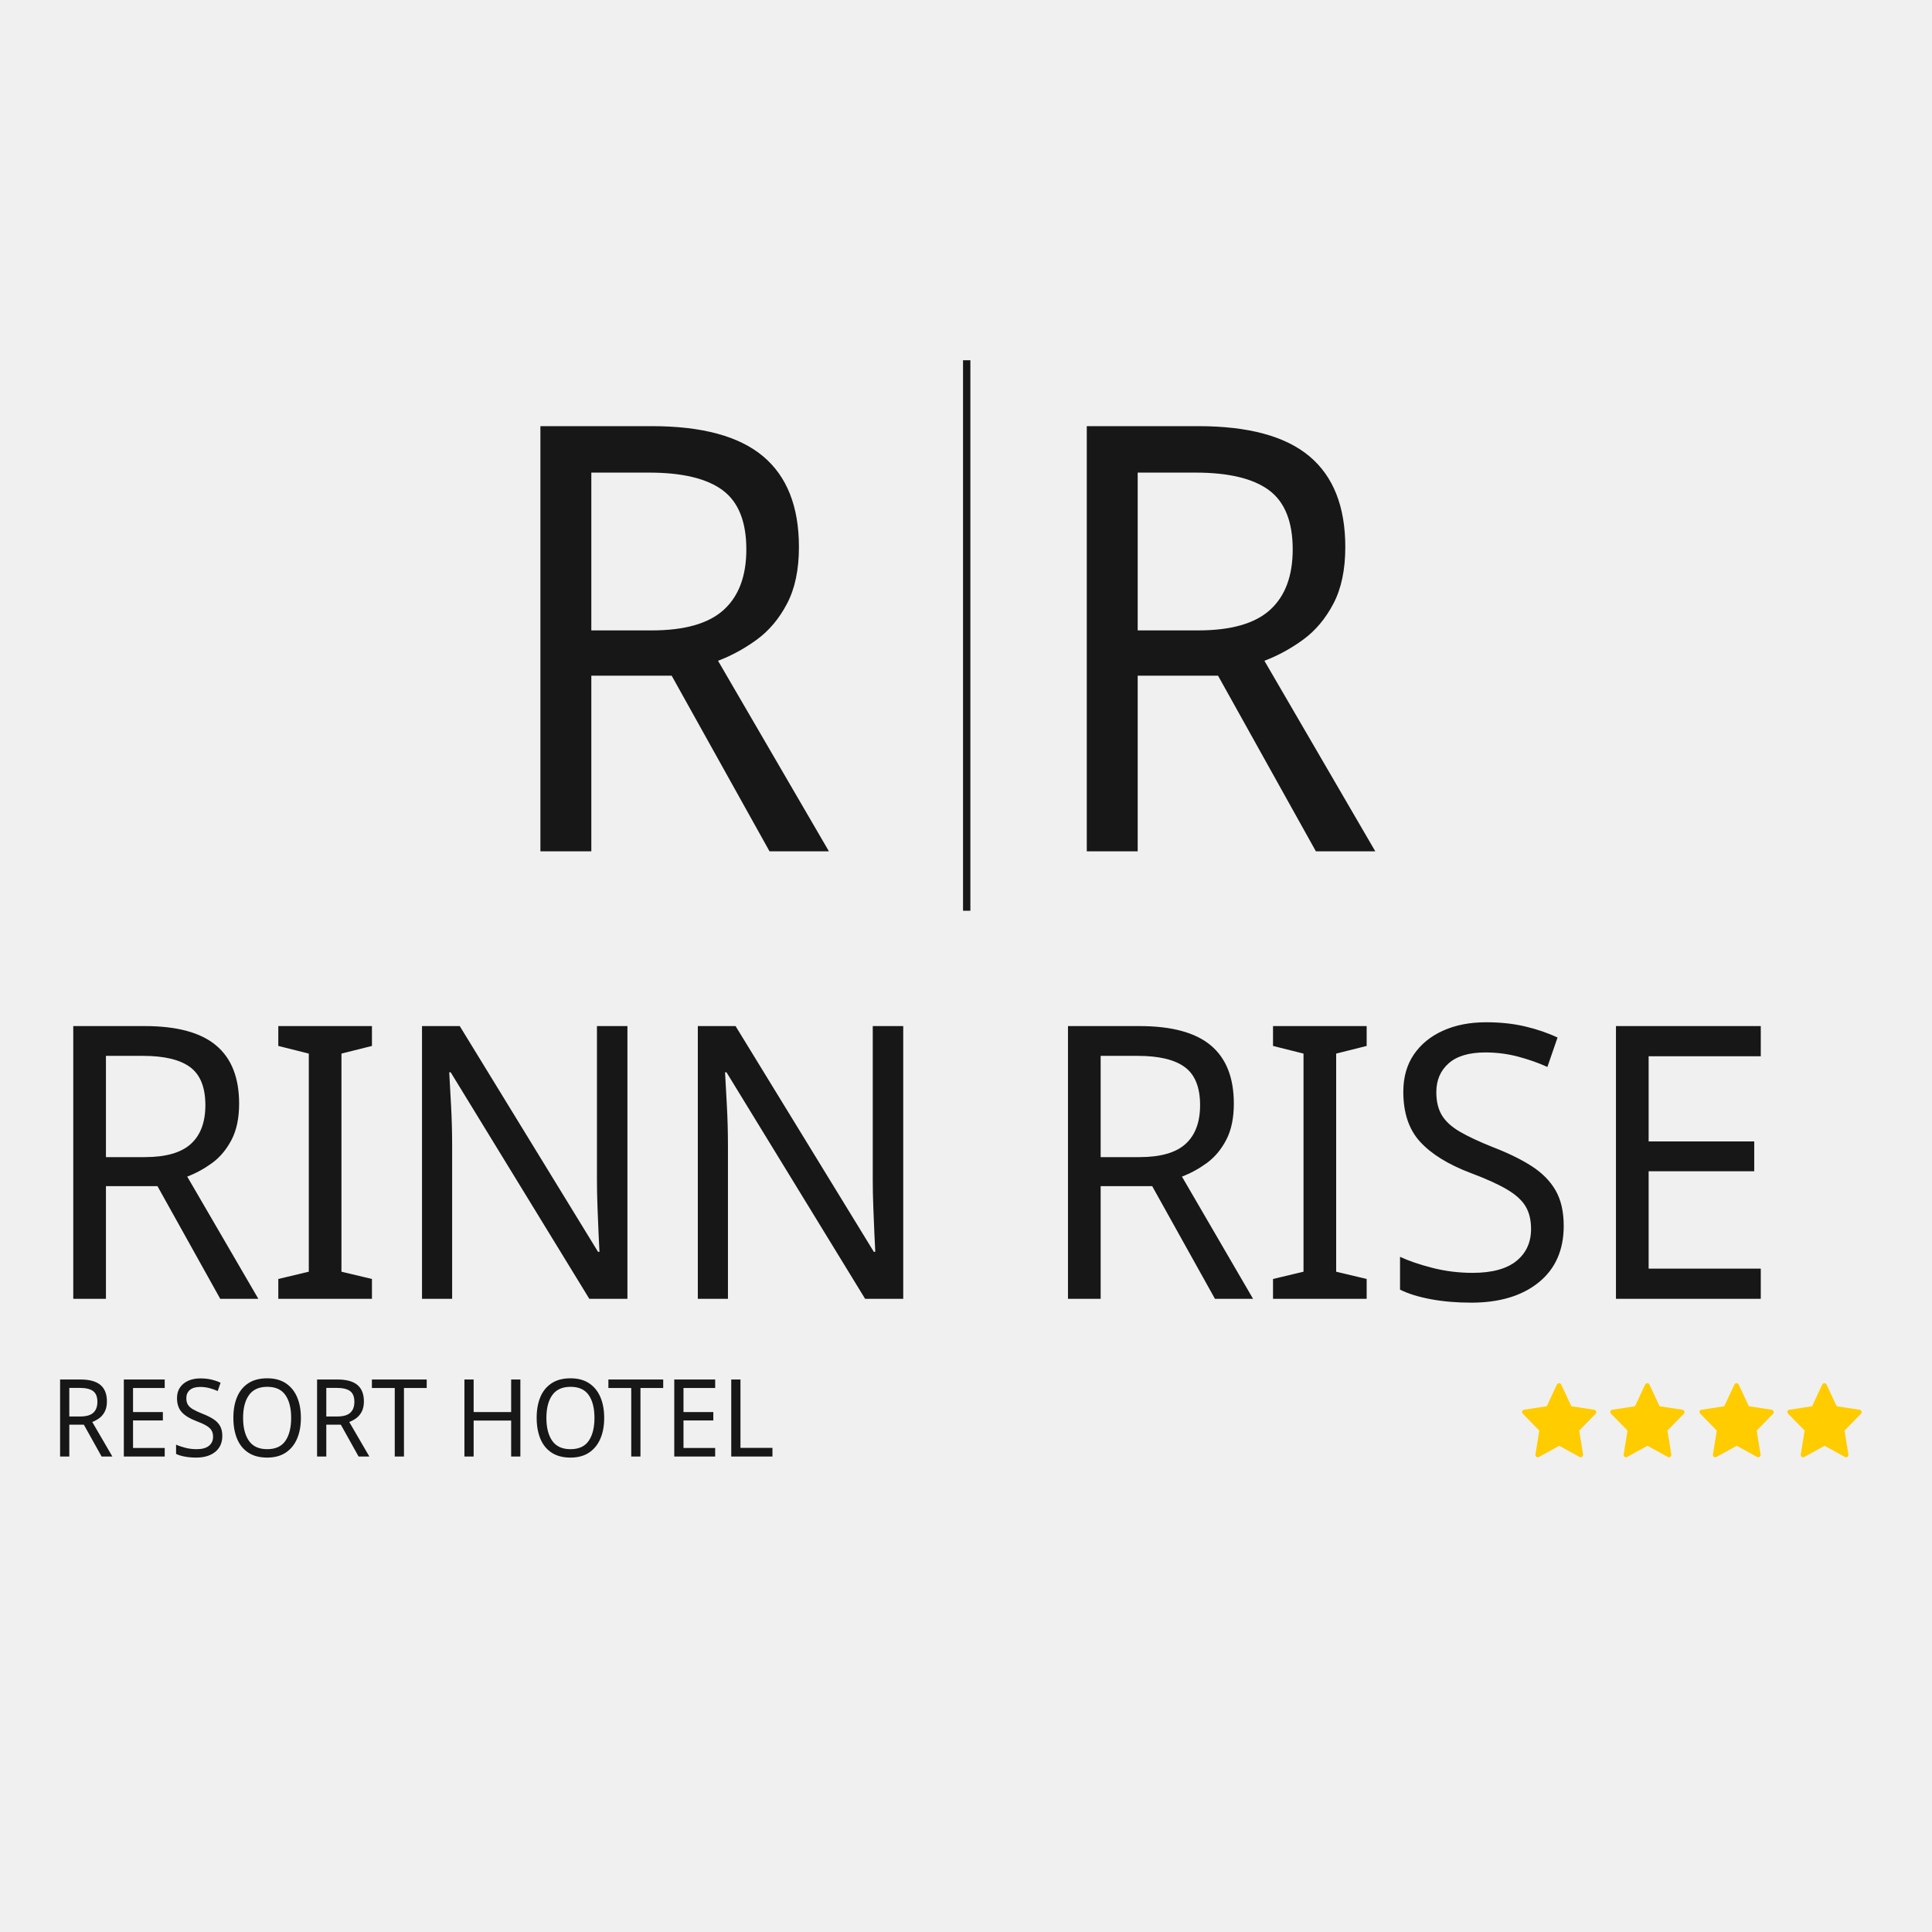
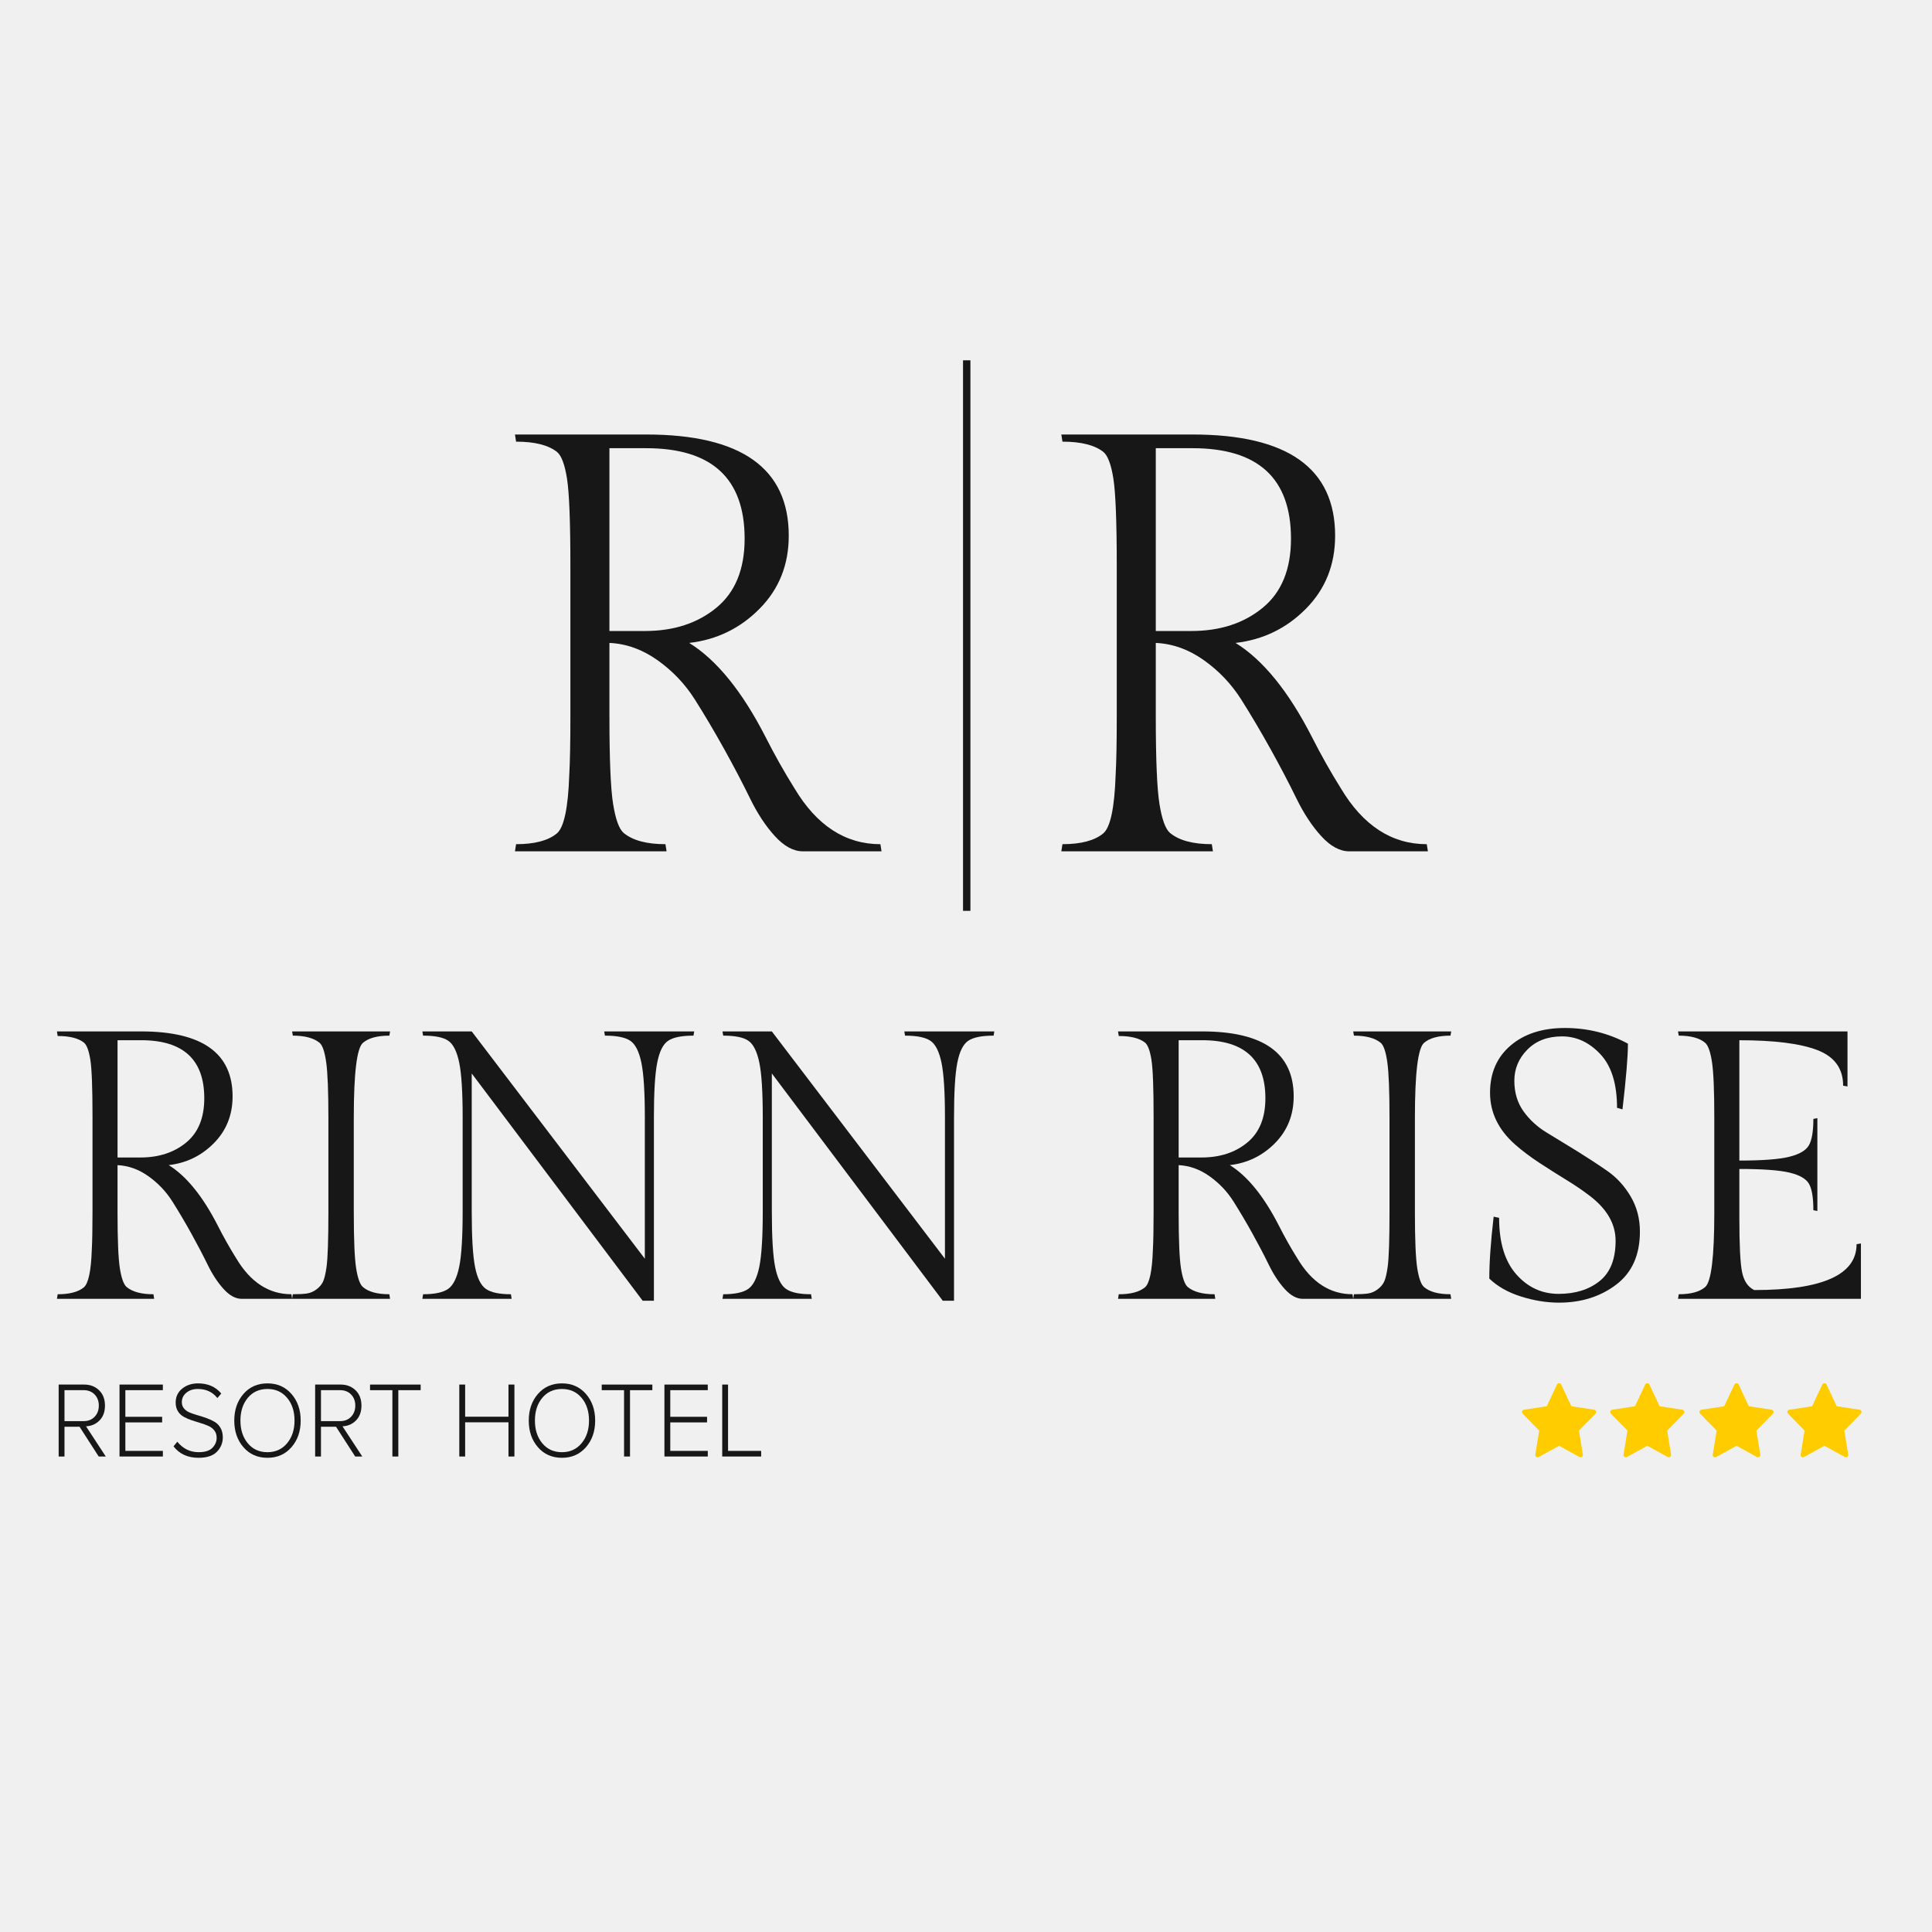
- <svg xmlns="http://www.w3.org/2000/svg" version="1.1" id="Layer_1" x="0px" y="0px" viewBox="0 0 1500 1500" style="enable-background:new 0 0 1500 1500;" xml:space="preserve">
-   <style type="text/css">
- 	.st0{display:none;fill:#00AF99;}
- 	.st1{display:none;}
- 	.st2{display:inline;fill:#FFFFFF;}
- 	.st3{font-family:'GildaDisplay-Regular';}
- 	.st4{font-size:296.586px;}
- 	.st5{font-size:462.325px;}
- 	.st6{font-family:'ProximaNova-Light';}
- 	.st7{font-size:83.742px;}
- 	.st8{display:inline;}
- 	.st9{fill:#FFCC00;}
- 	.st10{fill:#171717;}
- </style>
-   <rect x="0.6" y="0" class="st0" width="1500" height="1500" />
-   <g class="st1">
-     <text transform="matrix(0.95 0 0 1 29.5547 1007.412)" class="st2 st3 st4">Rinn Rise</text>
-     <text transform="matrix(0.95 0 0 1 376.9692 659.9718)" class="st2 st3 st5">R</text>
-     <text transform="matrix(0.95 0 0 1 801.168 659.9718)" class="st2 st3 st5">R</text>
-     <rect x="747.7" y="278.7" class="st2" width="5.7" height="427.4" />
-     <text transform="matrix(0.95 0 0 1 38.9353 1129.826)" class="st2 st6 st7">Resort Hotel </text>
-     <g class="st8">
-       <path class="st9" d="M1237.7,1093.5l-17.7-2.7l-7.9-16.9c-0.6-1.3-2.7-1.3-3.3,0l-7.9,16.9l-17.7,2.7c-1.4,0.2-2,2-1,3l12.9,13.2    l-3,18.6c-0.2,1.5,1.3,2.6,2.7,1.9l15.8-8.7l15.8,8.7c1.3,0.7,2.9-0.4,2.7-1.9l-3-18.6l12.9-13.2    C1239.8,1095.5,1239.2,1093.7,1237.7,1093.5L1237.7,1093.5z" />
-       <path class="st9" d="M1306.2,1093.5l-17.7-2.7l-7.9-16.9c-0.6-1.3-2.7-1.3-3.3,0l-7.9,16.9l-17.7,2.7c-1.4,0.2-2,2-1,3l12.9,13.2    l-3,18.6c-0.2,1.5,1.3,2.6,2.7,1.9l15.8-8.7l15.8,8.7c1.3,0.7,2.9-0.4,2.7-1.9l-3-18.6l12.9-13.2    C1308.3,1095.5,1307.7,1093.7,1306.2,1093.5L1306.2,1093.5z" />
-       <path class="st9" d="M1375.5,1093.5l-17.7-2.7l-7.9-16.9c-0.6-1.3-2.7-1.3-3.3,0l-7.9,16.9l-17.7,2.7c-1.4,0.2-2,2-1,3l12.9,13.2    l-3,18.6c-0.2,1.5,1.3,2.6,2.7,1.9l15.8-8.7l15.8,8.7c1.3,0.7,2.9-0.4,2.7-1.9l-3-18.6l12.9-13.2    C1377.5,1095.5,1376.9,1093.7,1375.5,1093.5L1375.5,1093.5z" />
-       <path class="st9" d="M1443.7,1093.5l-17.7-2.7l-7.9-16.9c-0.6-1.3-2.7-1.3-3.3,0l-7.9,16.9l-17.7,2.7c-1.4,0.2-2,2-1,3l12.9,13.2    l-3,18.6c-0.2,1.5,1.3,2.6,2.7,1.9l15.8-8.7l15.8,8.7c1.3,0.7,2.9-0.4,2.7-1.9l-3-18.6l12.9-13.2    C1445.8,1095.5,1445.2,1093.7,1443.7,1093.5L1443.7,1093.5z" />
+ <svg xmlns="http://www.w3.org/2000/svg" width="1500px" height="1500px" viewBox="0 0 1500 1500" version="1.1">
+   <g id="New-Group">
+     <g id="group">
+       <path id="Путь" d="M187.62 1008.41 C182.92 1008.41 178.27 1005.89 173.67 1000.85 169.07 995.81 164.94 989.53 161.27 982.02 157.61 974.51 153.33 966.35 148.45 957.55 143.56 948.75 138.68 940.5 133.8 932.78 128.91 925.07 122.71 918.54 115.2 913.21 107.69 907.87 99.7 905.01 91.25 904.61 L91.25 941.39 C91.25 962.74 91.86 977.23 93.08 984.84 94.3 992.45 96.04 997.25 98.29 999.22 102.8 1002.98 109.75 1004.86 119.14 1004.86 L119.7 1008.42 44.21 1008.42 44.77 1004.86 C53.97 1004.86 60.73 1003.08 65.06 999.52 68.63 996.55 70.69 986.87 71.26 970.45 71.63 963.92 71.82 954.24 71.82 941.38 L71.82 866.34 C71.82 844.39 71.26 829.86 70.13 822.74 69 815.62 67.31 811.17 65.06 809.39 60.74 806.03 53.97 804.35 44.77 804.35 L44.21 800.79 109.58 800.79 C156.91 800.79 180.58 817.6 180.58 851.21 180.58 865.65 175.74 877.75 166.07 887.54 156.39 897.33 144.7 903.01 130.99 904.59 144.7 913.09 157.38 928.72 169.03 951.45 173.54 960.35 178.33 968.85 183.4 976.96 194.48 995.55 208.76 1004.84 226.23 1004.84 L226.79 1008.4 187.62 1008.4 Z M91.26 807.62 L91.26 898.67 109.01 898.67 C123.28 898.67 135.12 894.81 144.51 887.1 153.9 879.39 158.6 867.92 158.6 852.7 158.6 822.65 142.26 807.62 109.57 807.62 Z" fill="#171717" fill-opacity="1" stroke="none" />
+       <path id="Путь-1" d="M274.68 867.83 L274.68 941.38 C274.68 962.54 275.29 976.97 276.51 984.68 277.73 992.39 279.47 997.24 281.72 999.21 286.04 1002.97 292.89 1004.85 302.29 1004.85 L302.85 1008.41 226.78 1008.41 227.34 1004.85 C232.03 1004.85 235.7 1004.65 238.33 1004.26 240.96 1003.87 243.45 1002.78 245.8 1001 248.15 999.22 249.84 997.2 250.87 994.92 251.9 992.65 252.79 988.84 253.55 983.5 254.49 976.58 254.96 962.54 254.96 941.38 L254.96 867.83 C254.96 847.27 254.4 832.94 253.27 824.83 252.14 816.73 250.45 811.68 248.2 809.7 243.69 805.95 236.74 804.07 227.35 804.07 L226.79 800.81 302.86 800.81 302.3 804.07 C292.9 804.07 286.05 805.95 281.73 809.7 277.03 813.85 274.68 833.23 274.68 867.83 Z" fill="#171717" fill-opacity="1" stroke="none" />
+       <path id="Путь-2" d="M507.69 867.53 L507.69 1009.89 498.96 1009.89 366.25 833.43 366.25 940.79 C366.25 960.56 367.1 974.8 368.79 983.5 370.48 992.2 373.3 997.94 377.24 1000.7 381.18 1003.47 387.66 1004.85 396.68 1004.85 L397.24 1008.41 327.93 1008.41 328.49 1004.85 C337.51 1004.85 343.99 1003.47 347.93 1000.7 351.87 997.93 354.74 992.2 356.52 983.5 358.3 974.8 359.2 960.57 359.2 940.79 L359.2 867.53 C359.2 847.76 358.31 833.57 356.52 824.97 354.73 816.37 351.92 810.73 348.07 808.06 344.22 805.39 337.69 804.06 328.49 804.06 L327.93 800.8 366.25 800.8 500.65 977.27 500.65 867.53 C500.65 847.95 499.76 833.82 497.97 825.12 496.18 816.42 493.32 810.74 489.38 808.07 485.44 805.4 478.86 804.07 469.66 804.07 L469.1 800.81 538.98 800.81 538.42 804.07 C529.21 804.07 522.64 805.4 518.7 808.07 514.76 810.74 511.94 816.43 510.25 825.12 508.54 833.83 507.69 847.96 507.69 867.53 Z" fill="#171717" fill-opacity="1" stroke="none" />
+       <path id="Путь-3" d="M740.7 867.53 L740.7 1009.89 731.97 1009.89 599.26 833.43 599.26 940.79 C599.26 960.56 600.1 974.8 601.8 983.5 603.49 992.2 606.31 997.94 610.25 1000.7 614.19 1003.47 620.67 1004.85 629.69 1004.85 L630.25 1008.41 560.94 1008.41 561.5 1004.85 C570.52 1004.85 577 1003.47 580.94 1000.7 584.88 997.93 587.75 992.2 589.53 983.5 591.31 974.8 592.21 960.57 592.21 940.79 L592.21 867.53 C592.21 847.76 591.32 833.57 589.53 824.97 587.74 816.37 584.92 810.73 581.08 808.06 577.23 805.39 570.7 804.06 561.5 804.06 L560.94 800.8 599.26 800.8 733.66 977.27 733.66 867.53 C733.66 847.95 732.77 833.82 730.98 825.12 729.19 816.42 726.33 810.74 722.39 808.07 718.45 805.4 711.87 804.07 702.67 804.07 L702.11 800.81 771.99 800.81 771.43 804.07 C762.22 804.07 755.65 805.4 751.71 808.07 747.77 810.74 744.95 816.43 743.26 825.12 741.55 833.83 740.7 847.96 740.7 867.53 Z" fill="#171717" fill-opacity="1" stroke="none" />
+       <path id="Путь-4" d="M1011.47 1008.41 C1006.77 1008.41 1002.12 1005.89 997.52 1000.85 992.92 995.81 988.79 989.53 985.12 982.02 981.46 974.51 977.18 966.35 972.3 957.55 967.41 948.75 962.53 940.5 957.65 932.78 952.76 925.07 946.57 918.54 939.05 913.21 931.53 907.87 923.55 905.01 915.1 904.61 L915.1 941.39 C915.1 962.74 915.71 977.23 916.93 984.84 918.15 992.45 919.89 997.25 922.14 999.22 926.65 1002.98 933.6 1004.86 942.99 1004.86 L943.55 1008.42 868.04 1008.42 868.6 1004.86 C877.8 1004.86 884.56 1003.08 888.89 999.52 892.46 996.55 894.53 986.87 895.09 970.45 895.46 963.92 895.65 954.24 895.65 941.38 L895.65 866.34 C895.65 844.39 895.09 829.86 893.96 822.74 892.83 815.62 891.14 811.17 888.89 809.39 884.57 806.03 877.81 804.35 868.6 804.35 L868.04 800.79 933.41 800.79 C980.74 800.79 1004.41 817.6 1004.41 851.21 1004.41 865.65 999.57 877.75 989.9 887.54 980.22 897.33 968.53 903.01 954.82 904.59 968.53 913.09 981.21 928.72 992.86 951.45 997.37 960.35 1002.16 968.85 1007.23 976.96 1018.31 995.55 1032.59 1004.84 1050.06 1004.84 L1050.62 1008.4 1011.47 1008.4 Z M915.11 807.62 L915.11 898.67 932.86 898.67 C947.13 898.67 958.97 894.81 968.36 887.1 977.75 879.39 982.45 867.92 982.45 852.7 982.45 822.65 966.11 807.62 933.42 807.62 Z" fill="#171717" fill-opacity="1" stroke="none" />
+       <path id="Путь-5" d="M1098.53 867.83 L1098.53 941.38 C1098.53 962.54 1099.14 976.97 1100.36 984.68 1101.58 992.39 1103.32 997.24 1105.57 999.21 1109.89 1002.97 1116.74 1004.85 1126.14 1004.85 L1126.7 1008.41 1050.63 1008.41 1051.19 1004.85 C1055.88 1004.85 1059.55 1004.65 1062.18 1004.26 1064.81 1003.87 1067.3 1002.78 1069.65 1001 1072 999.22 1073.69 997.2 1074.72 994.92 1075.75 992.65 1076.64 988.84 1077.4 983.5 1078.34 976.58 1078.81 962.54 1078.81 941.38 L1078.81 867.83 C1078.81 847.27 1078.25 832.94 1077.12 824.83 1075.99 816.73 1074.3 811.68 1072.05 809.7 1067.54 805.95 1060.59 804.07 1051.2 804.07 L1050.64 800.81 1126.71 800.81 1126.15 804.07 C1116.76 804.07 1109.9 805.95 1105.58 809.7 1100.88 813.85 1098.53 833.23 1098.53 867.83 Z" fill="#171717" fill-opacity="1" stroke="none" />
+       <path id="Путь-6" d="M1177.28 989.43 C1186.2 999.51 1197.14 1004.56 1210.11 1004.56 1223.07 1004.56 1233.68 1001.25 1241.95 994.62 1250.21 988 1254.35 977.57 1254.35 963.33 1254.35 950.48 1247.87 939.01 1234.91 928.93 1229.28 924.58 1222.98 920.28 1216.03 916.03 1209.08 911.78 1202.13 907.38 1195.18 902.83 1188.23 898.28 1181.94 893.54 1176.3 888.59 1163.34 877.13 1156.86 863.73 1156.86 848.4 1156.86 833.08 1162.16 820.87 1172.78 811.77 1183.39 802.68 1197.48 798.13 1215.04 798.13 1232.6 798.13 1248.89 802.18 1263.92 810.29 1263.92 820.18 1262.51 837.18 1259.69 861.3 L1255.46 860.11 C1255.46 841.53 1251.14 827.63 1242.5 818.44 1233.86 809.25 1223.95 804.65 1212.78 804.65 1201.6 804.65 1192.63 808.06 1185.87 814.88 1179.11 821.7 1175.73 829.76 1175.73 839.05 1175.73 848.35 1178.13 856.3 1182.92 862.93 1187.71 869.56 1193.72 875.04 1200.95 879.39 1208.18 883.74 1216.02 888.54 1224.48 893.77 1232.93 899.01 1240.77 904.15 1248.01 909.19 1255.24 914.23 1261.25 920.81 1266.04 928.91 1270.83 937.02 1273.22 946.11 1273.22 956.2 1273.22 974.39 1267.06 988.13 1254.76 997.43 1242.46 1006.73 1227.66 1011.37 1210.38 1011.37 1200.8 1011.37 1190.98 1009.79 1180.94 1006.62 1170.89 1003.46 1162.67 998.81 1156.29 992.68 1156.29 980.03 1157.42 964.01 1159.67 944.63 L1163.9 945.52 C1163.9 964.72 1168.36 979.35 1177.28 989.43 Z" fill="#171717" fill-opacity="1" stroke="none" />
+       <path id="Путь-7" d="M1444.81 1008.41 L1302.81 1008.41 1303.37 1004.85 C1312.76 1004.85 1319.62 1002.97 1323.94 999.21 1328.63 995.06 1330.98 975.78 1330.98 941.38 L1330.98 867.83 C1330.98 846.68 1330.37 832.19 1329.15 824.38 1327.93 816.57 1326.19 811.68 1323.94 809.7 1319.62 805.95 1312.76 804.07 1303.37 804.07 L1302.81 800.81 1434.39 800.81 1434.39 843.52 1431.01 842.93 C1431.01 829.69 1424.39 820.49 1411.15 815.35 1397.91 810.21 1377.67 807.64 1350.43 807.64 L1350.43 901.06 C1368.46 901.06 1381.42 900.07 1389.31 898.09 1397.2 896.12 1402.27 893.1 1404.52 889.04 1406.77 884.99 1407.9 878.21 1407.9 868.72 L1411 868.13 1411 940.2 1407.9 939.61 C1407.9 929.92 1406.77 923.1 1404.52 919.15 1402.27 915.2 1397.19 912.28 1389.31 910.4 1381.42 908.52 1368.46 907.58 1350.43 907.58 L1350.43 945.84 C1350.43 966.8 1351.13 980.74 1352.54 987.66 1353.95 994.58 1357.09 999.23 1361.98 1001.6 1414.95 1001.6 1441.44 989.74 1441.44 966.01 L1444.82 965.42 1444.82 1008.41 Z" fill="#171717" fill-opacity="1" stroke="none" />
+     </g>
+     <g id="group-1">
+       <path id="Путь-8" d="M623.37 660.97 C616.05 660.97 608.8 657.04 601.63 649.18 594.45 641.32 588.01 631.54 582.3 619.82 576.59 608.11 569.93 595.4 562.32 581.68 554.7 567.97 547.09 555.1 539.48 543.08 531.86 531.06 522.2 520.89 510.49 512.57 498.78 504.25 486.33 499.78 473.16 499.16 L473.16 556.49 C473.16 589.78 474.11 612.36 476.02 624.22 477.92 636.09 480.63 643.57 484.15 646.64 491.18 652.5 502.01 655.42 516.65 655.42 L517.53 660.97 399.81 660.97 400.69 655.42 C415.03 655.42 425.57 652.65 432.31 647.1 437.87 642.48 441.09 627.38 441.97 601.79 442.55 591.62 442.85 576.52 442.85 556.48 L442.85 439.52 C442.85 405.31 441.97 382.65 440.22 371.56 438.46 360.46 435.83 353.53 432.31 350.76 425.57 345.52 415.03 342.9 400.69 342.9 L399.81 337.35 501.71 337.35 C575.5 337.35 612.39 363.55 612.39 415.95 612.39 438.45 604.85 457.33 589.77 472.58 574.69 487.84 556.46 496.7 535.09 499.16 556.46 512.42 576.22 536.77 594.38 572.21 601.41 586.08 608.87 599.34 616.78 611.97 634.05 640.94 656.31 655.43 683.54 655.43 L684.42 660.98 623.37 660.98 Z M473.16 347.98 L473.16 489.91 500.83 489.91 C523.08 489.91 541.53 483.9 556.17 471.88 570.81 459.86 578.13 441.99 578.13 418.25 578.13 371.4 552.66 347.98 501.71 347.98 Z" fill="#171717" fill-opacity="1" stroke="none" />
+     </g>
+     <g id="group-2">
+       <path id="Путь-9" d="M1047.56 660.97 C1040.24 660.97 1032.99 657.04 1025.82 649.18 1018.64 641.32 1012.2 631.54 1006.49 619.82 1000.78 608.11 994.12 595.4 986.51 581.68 978.89 567.97 971.28 555.1 963.67 543.08 956.05 531.06 946.39 520.89 934.68 512.57 922.97 504.25 910.52 499.78 897.35 499.16 L897.35 556.49 C897.35 589.78 898.3 612.36 900.21 624.22 902.11 636.09 904.82 643.57 908.34 646.64 915.37 652.5 926.2 655.42 940.84 655.42 L941.72 660.97 824.01 660.97 824.89 655.42 C839.23 655.42 849.77 652.65 856.51 647.1 862.07 642.48 865.29 627.38 866.17 601.79 866.75 591.62 867.05 576.52 867.05 556.48 L867.05 439.52 C867.05 405.31 866.17 382.65 864.42 371.56 862.67 360.47 860.03 353.53 856.51 350.76 849.77 345.52 839.23 342.9 824.89 342.9 L824.01 337.35 925.91 337.35 C999.7 337.35 1036.59 363.55 1036.59 415.95 1036.59 438.45 1029.05 457.33 1013.97 472.58 998.89 487.84 980.66 496.7 959.29 499.16 980.66 512.42 1000.42 536.77 1018.58 572.21 1025.61 586.08 1033.07 599.34 1040.98 611.97 1058.25 640.94 1080.51 655.43 1107.74 655.43 L1108.62 660.98 1047.56 660.98 Z M897.35 347.98 L897.35 489.91 925.02 489.91 C947.27 489.91 965.72 483.9 980.36 471.88 995 459.86 1002.32 441.99 1002.32 418.25 1002.32 371.4 976.85 347.98 925.9 347.98 Z" fill="#171717" fill-opacity="1" stroke="none" />
+     </g>
+     <path id="Путь-10" d="M747.69 279.74 L753.43 279.74 753.43 707.17 747.69 707.17 Z" fill="#171717" fill-opacity="1" stroke="none" />
+     <g id="group-3">
+       <path id="Путь-11" d="M82.13 1130.83 L76.64 1130.83 61.76 1107.72 50.07 1107.72 50.07 1130.83 45.54 1130.83 45.54 1074.97 65.35 1074.97 C70.02 1074.97 73.87 1076.45 76.93 1079.41 79.98 1082.37 81.5 1086.33 81.5 1091.3 81.5 1096.16 80.08 1100.01 77.24 1102.86 74.4 1105.71 70.92 1107.21 66.78 1107.38 Z M64.95 1103.36 C68.45 1103.36 71.29 1102.23 73.46 1099.97 75.63 1097.71 76.72 1094.82 76.72 1091.3 76.72 1087.78 75.63 1084.91 73.46 1082.67 71.28 1080.44 68.45 1079.32 64.95 1079.32 L50.07 1079.32 50.07 1103.35 64.95 1103.35 Z" fill="#171717" fill-opacity="1" stroke="none" />
+       <path id="Путь-12" d="M126.45 1130.83 L92.79 1130.83 92.79 1074.97 126.44 1074.97 126.44 1079.32 97.33 1079.32 97.33 1100 125.89 1100 125.89 1104.35 97.33 1104.35 97.33 1126.46 126.45 1126.46 Z" fill="#171717" fill-opacity="1" stroke="none" />
+       <path id="Путь-13" d="M154.13 1131.83 C145.8 1131.83 139.33 1128.87 134.72 1122.95 L137.66 1119.35 C142.06 1124.77 147.58 1127.47 154.21 1127.47 159.14 1127.47 162.71 1126.34 164.91 1124.08 167.11 1121.82 168.21 1119.24 168.21 1116.33 168.21 1114.1 167.63 1112.21 166.46 1110.68 165.29 1109.14 163.77 1107.96 161.89 1107.12 160.01 1106.28 157.94 1105.53 155.68 1104.86 153.43 1104.19 151.17 1103.48 148.92 1102.72 146.67 1101.97 144.6 1101.07 142.71 1100.04 140.83 1099.01 139.3 1097.56 138.14 1095.69 136.97 1093.82 136.39 1091.57 136.39 1088.95 136.39 1084.48 138.06 1080.88 141.4 1078.15 144.74 1075.42 148.88 1074.05 153.81 1074.05 161.39 1074.05 167.39 1076.68 171.79 1081.92 L168.77 1085.44 C165.06 1080.75 159.99 1078.4 153.58 1078.4 150.03 1078.4 147.07 1079.36 144.71 1081.29 142.35 1083.22 141.17 1085.69 141.17 1088.7 141.17 1090.6 141.75 1092.23 142.92 1093.6 144.09 1094.97 145.61 1096.03 147.49 1096.78 149.37 1097.53 151.44 1098.23 153.7 1098.87 155.95 1099.51 158.21 1100.24 160.46 1101.05 162.71 1101.86 164.78 1102.82 166.67 1103.94 168.55 1105.06 170.08 1106.63 171.24 1108.67 172.41 1110.71 172.99 1113.15 172.99 1116 172.99 1120.24 171.48 1123.94 168.46 1127.1 165.43 1130.25 160.65 1131.83 154.13 1131.83 Z" fill="#171717" fill-opacity="1" stroke="none" />
+       <path id="Путь-14" d="M207.67 1131.83 C199.98 1131.83 193.76 1129.1 189.01 1123.62 184.26 1118.15 181.89 1111.26 181.89 1102.94 181.89 1094.62 184.26 1087.73 189.01 1082.26 193.76 1076.79 199.97 1074.05 207.67 1074.05 215.31 1074.05 221.51 1076.79 226.29 1082.26 231.06 1087.73 233.45 1094.63 233.45 1102.94 233.45 1111.26 231.06 1118.15 226.29 1123.62 221.51 1129.1 215.31 1131.83 207.67 1131.83 Z M207.67 1127.48 C213.93 1127.48 218.99 1125.18 222.86 1120.57 226.73 1115.96 228.67 1110.09 228.67 1102.94 228.67 1095.74 226.75 1089.85 222.9 1085.27 219.05 1080.69 213.98 1078.4 207.67 1078.4 201.31 1078.4 196.21 1080.69 192.4 1085.27 188.58 1089.85 186.67 1095.74 186.67 1102.94 186.67 1110.09 188.58 1115.96 192.4 1120.57 196.21 1125.17 201.31 1127.48 207.67 1127.48 Z" fill="#171717" fill-opacity="1" stroke="none" />
+       <path id="Путь-15" d="M281.26 1130.83 L275.77 1130.83 260.89 1107.72 249.2 1107.72 249.2 1130.83 244.67 1130.83 244.67 1074.97 264.48 1074.97 C269.15 1074.97 273 1076.45 276.06 1079.41 279.11 1082.37 280.63 1086.33 280.63 1091.3 280.63 1096.16 279.21 1100.01 276.37 1102.86 273.53 1105.71 270.05 1107.21 265.91 1107.38 Z M264.07 1103.36 C267.57 1103.36 270.41 1102.23 272.58 1099.97 274.75 1097.71 275.84 1094.82 275.84 1091.3 275.84 1087.78 274.75 1084.91 272.58 1082.67 270.4 1080.44 267.57 1079.32 264.07 1079.32 L249.2 1079.32 249.2 1103.35 264.07 1103.35 Z" fill="#171717" fill-opacity="1" stroke="none" />
+       <path id="Путь-16" d="M309.26 1130.83 L304.65 1130.83 304.65 1079.33 287.3 1079.33 287.3 1074.98 326.6 1074.98 326.6 1079.33 309.26 1079.33 Z" fill="#171717" fill-opacity="1" stroke="none" />
+       <path id="Путь-17" d="M399.39 1130.83 L394.78 1130.83 394.78 1104.28 361.13 1104.28 361.13 1130.83 356.6 1130.83 356.6 1074.97 361.13 1074.97 361.13 1099.93 394.78 1099.93 394.78 1074.97 399.39 1074.97 Z" fill="#171717" fill-opacity="1" stroke="none" />
+       <path id="Путь-18" d="M436.31 1131.83 C428.62 1131.83 422.4 1129.1 417.65 1123.62 412.9 1118.15 410.53 1111.26 410.53 1102.94 410.53 1094.62 412.9 1087.73 417.65 1082.26 422.4 1076.79 428.61 1074.05 436.31 1074.05 443.95 1074.05 450.15 1076.79 454.93 1082.26 459.7 1087.73 462.09 1094.63 462.09 1102.94 462.09 1111.26 459.7 1118.15 454.93 1123.62 450.15 1129.1 443.94 1131.83 436.31 1131.83 Z M436.31 1127.48 C442.57 1127.48 447.63 1125.18 451.5 1120.57 455.37 1115.96 457.31 1110.09 457.31 1102.94 457.31 1095.74 455.39 1089.85 451.54 1085.27 447.69 1080.69 442.62 1078.4 436.31 1078.4 429.95 1078.4 424.85 1080.69 421.04 1085.27 417.22 1089.85 415.31 1095.74 415.31 1102.94 415.31 1110.09 417.22 1115.96 421.04 1120.57 424.85 1125.17 429.94 1127.48 436.31 1127.48 Z" fill="#171717" fill-opacity="1" stroke="none" />
+       <path id="Путь-19" d="M489.13 1130.83 L484.52 1130.83 484.52 1079.33 467.18 1079.33 467.18 1074.98 506.48 1074.98 506.48 1079.33 489.14 1079.33 489.14 1130.83 Z" fill="#171717" fill-opacity="1" stroke="none" />
+       <path id="Путь-20" d="M549.51 1130.83 L515.86 1130.83 515.86 1074.97 549.51 1074.97 549.51 1079.32 520.4 1079.32 520.4 1100 548.96 1100 548.96 1104.35 520.4 1104.35 520.4 1126.46 549.52 1126.46 549.52 1130.83 Z" fill="#171717" fill-opacity="1" stroke="none" />
+       <path id="Путь-21" d="M590.96 1130.83 L560.73 1130.83 560.73 1074.97 565.26 1074.97 565.26 1126.47 590.96 1126.47 Z" fill="#171717" fill-opacity="1" stroke="none" />
+     </g>
+     <g id="group-4">
+       <path id="Путь-22" d="M1237.72 1094.51 L1220.02 1091.81 1212.09 1074.91 C1211.5 1073.65 1209.43 1073.65 1208.83 1074.91 L1200.9 1091.81 1183.2 1094.51 C1181.75 1094.73 1181.17 1096.5 1182.19 1097.54 L1195.05 1110.72 1192.01 1129.35 C1191.77 1130.83 1193.35 1131.94 1194.66 1131.21 L1210.47 1122.47 1226.28 1131.21 C1227.58 1131.93 1229.17 1130.84 1228.93 1129.35 L1225.89 1110.72 1238.75 1097.54 C1239.75 1096.5 1239.17 1094.73 1237.72 1094.51 Z" fill="#ffcc00" fill-opacity="1" stroke="none" />
+       <path id="Путь-23" d="M1306.22 1094.51 L1288.52 1091.81 1280.59 1074.91 C1280 1073.65 1277.93 1073.65 1277.33 1074.91 L1269.4 1091.81 1251.7 1094.51 C1250.25 1094.73 1249.67 1096.5 1250.69 1097.54 L1263.55 1110.72 1260.51 1129.35 C1260.27 1130.83 1261.85 1131.94 1263.16 1131.21 L1278.97 1122.47 1294.78 1131.21 C1296.08 1131.93 1297.67 1130.84 1297.43 1129.35 L1294.39 1110.72 1307.25 1097.54 C1308.26 1096.5 1307.68 1094.73 1306.22 1094.51 Z" fill="#ffcc00" fill-opacity="1" stroke="none" />
+       <path id="Путь-24" d="M1375.48 1094.51 L1357.78 1091.81 1349.85 1074.91 C1349.26 1073.65 1347.19 1073.65 1346.59 1074.91 L1338.66 1091.81 1320.96 1094.51 C1319.51 1094.73 1318.93 1096.5 1319.95 1097.54 L1332.81 1110.72 1329.77 1129.35 C1329.53 1130.83 1331.11 1131.94 1332.42 1131.21 L1348.23 1122.47 1364.04 1131.21 C1365.34 1131.93 1366.93 1130.84 1366.69 1129.35 L1363.65 1110.72 1376.51 1097.54 C1377.51 1096.5 1376.93 1094.73 1375.48 1094.51 Z" fill="#ffcc00" fill-opacity="1" stroke="none" />
+       <path id="Путь-25" d="M1443.73 1094.51 L1426.03 1091.81 1418.1 1074.91 C1417.51 1073.65 1415.44 1073.65 1414.84 1074.91 L1406.91 1091.81 1389.21 1094.51 C1387.76 1094.73 1387.18 1096.5 1388.2 1097.54 L1401.06 1110.72 1398.02 1129.35 C1397.78 1130.83 1399.36 1131.94 1400.67 1131.21 L1416.48 1122.47 1432.29 1131.21 C1433.59 1131.93 1435.18 1130.84 1434.94 1129.35 L1431.9 1110.72 1444.76 1097.54 C1445.76 1096.5 1445.18 1094.73 1443.73 1094.51 Z" fill="#ffcc00" fill-opacity="1" stroke="none" />
    </g>
  </g>
-   <text transform="matrix(0.95 0 0 1 29.5547 1008.412)" class="st10 st3 st4">RINN RISE</text>
-   <text transform="matrix(0.95 0 0 1 376.9692 660.9718)" class="st10 st3 st5">R</text>
-   <text transform="matrix(0.95 0 0 1 801.168 660.9718)" class="st10 st3 st5">R</text>
-   <rect x="747.7" y="279.7" class="st10" width="5.7" height="427.4" />
-   <text transform="matrix(0.95 0 0 1 38.9353 1130.826)" class="st10 st6 st7">RESORT HOTEL</text>
-   <g>
-     <path class="st9" d="M1237.7,1094.5l-17.7-2.7l-7.9-16.9c-0.6-1.3-2.7-1.3-3.3,0l-7.9,16.9l-17.7,2.7c-1.4,0.2-2,2-1,3l12.9,13.2   l-3,18.6c-0.2,1.5,1.3,2.6,2.7,1.9l15.8-8.7l15.8,8.7c1.3,0.7,2.9-0.4,2.7-1.9l-3-18.6l12.9-13.2   C1239.8,1096.5,1239.2,1094.7,1237.7,1094.5L1237.7,1094.5z" />
-     <path class="st9" d="M1306.2,1094.5l-17.7-2.7l-7.9-16.9c-0.6-1.3-2.7-1.3-3.3,0l-7.9,16.9l-17.7,2.7c-1.4,0.2-2,2-1,3l12.9,13.2   l-3,18.6c-0.2,1.5,1.3,2.6,2.7,1.9l15.8-8.7l15.8,8.7c1.3,0.7,2.9-0.4,2.7-1.9l-3-18.6l12.9-13.2   C1308.3,1096.5,1307.7,1094.7,1306.2,1094.5L1306.2,1094.5z" />
-     <path class="st9" d="M1375.5,1094.5l-17.7-2.7l-7.9-16.9c-0.6-1.3-2.7-1.3-3.3,0l-7.9,16.9l-17.7,2.7c-1.4,0.2-2,2-1,3l12.9,13.2   l-3,18.6c-0.2,1.5,1.3,2.6,2.7,1.9l15.8-8.7l15.8,8.7c1.3,0.7,2.9-0.4,2.7-1.9l-3-18.6l12.9-13.2   C1377.5,1096.5,1376.9,1094.7,1375.5,1094.5L1375.5,1094.5z" />
-     <path class="st9" d="M1443.7,1094.5l-17.7-2.7l-7.9-16.9c-0.6-1.3-2.7-1.3-3.3,0l-7.9,16.9l-17.7,2.7c-1.4,0.2-2,2-1,3l12.9,13.2   l-3,18.6c-0.2,1.5,1.3,2.6,2.7,1.9l15.8-8.7l15.8,8.7c1.3,0.7,2.9-0.4,2.7-1.9l-3-18.6l12.9-13.2   C1445.8,1096.5,1445.2,1094.7,1443.7,1094.5L1443.7,1094.5z" />
-   </g>
</svg>
